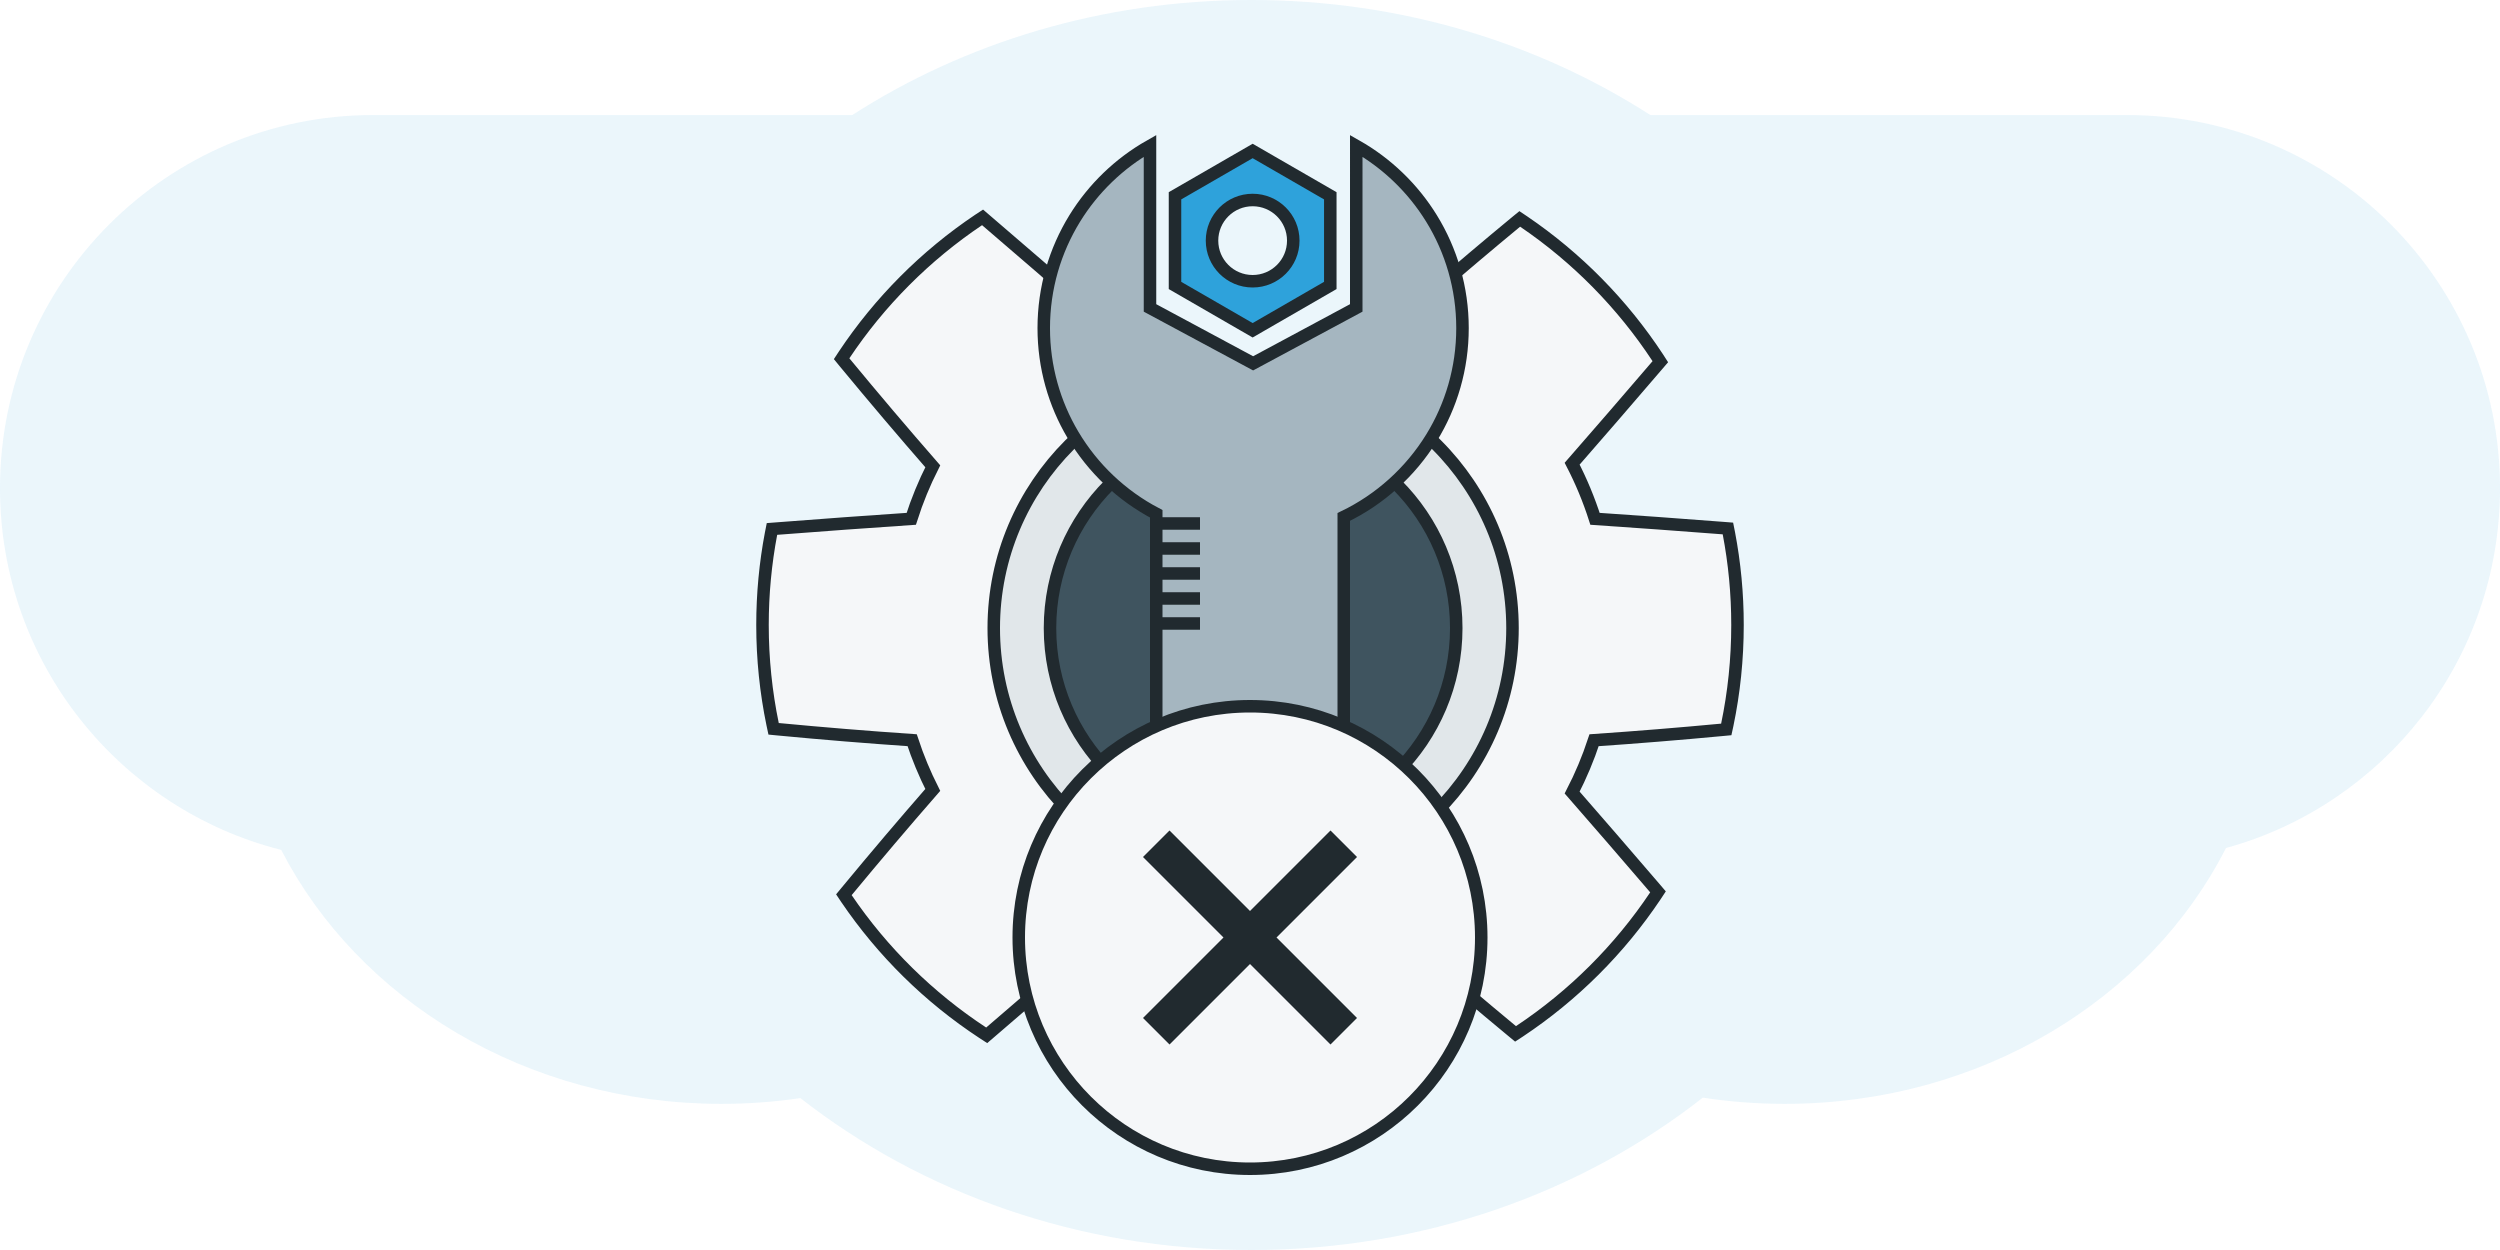
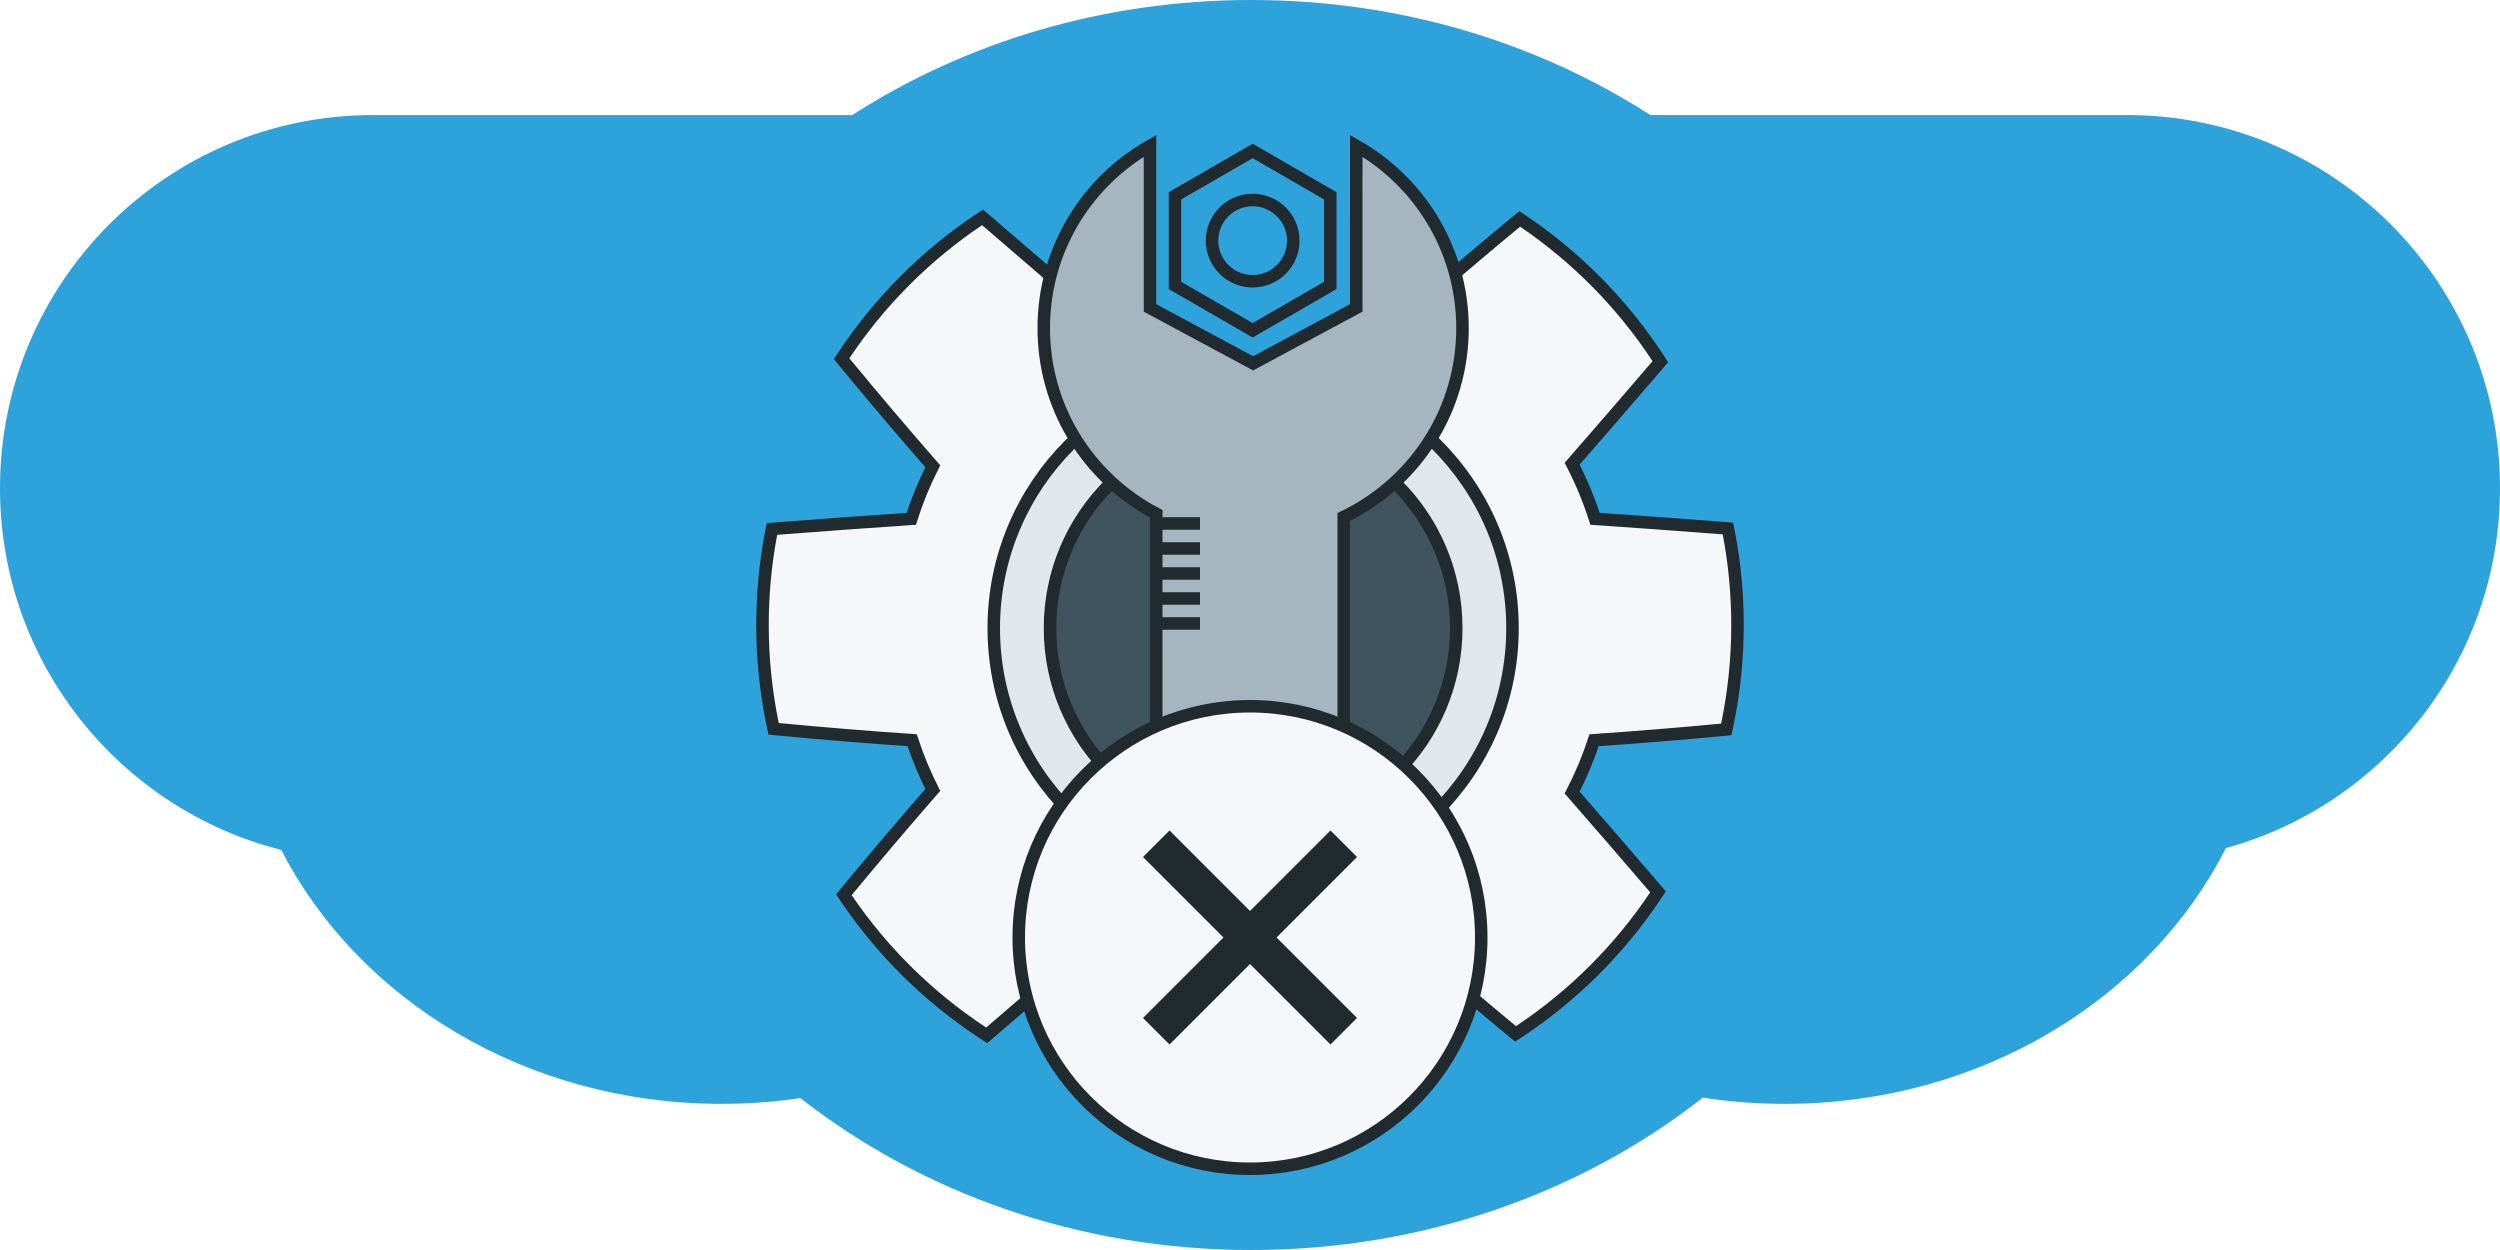
<svg xmlns="http://www.w3.org/2000/svg" width="400px" height="200px" viewBox="0 0 400 200" version="1.1">
  <g id="Cloud/Placeholders/NoSettings" stroke="none" stroke-width="1" fill="none" fill-rule="evenodd">
-     <path d="M200.211,0 C223.999,0 246.029,6.815 264.053,18.406 L340.299,18.408 C373.271,18.408 400,45.137 400,78.109 C400,105.592 381.43,128.738 356.153,135.683 C343.895,159.839 316.901,176.617 285.572,176.617 C281.1,176.617 276.717,176.275 272.452,175.619 C253.093,190.809 227.837,200 200.211,200 C172.63,200 147.411,190.839 128.061,175.692 C123.949,176.3 119.727,176.617 115.423,176.617 C84.225,176.617 57.327,159.979 44.996,135.986 C19.135,129.436 3.41650556e-15,106.007 0,78.109 C-4.03793284e-15,45.137 26.729,18.408 59.701,18.408 L136.369,18.406 C154.392,6.815 176.423,0 200.211,0 Z" id="Cloud" fill="#2EA2DB" opacity="0.1" />
+     <path id="Cloud" class="brand_element_cloud" fill="#2EA2DB" d="M200.211,0 C223.999,0 246.029,6.815 264.053,18.406 L340.299,18.408 C373.271,18.408 400,45.137 400,78.109 C400,105.592 381.43,128.738 356.153,135.683 C343.895,159.839 316.901,176.617 285.572,176.617 C281.1,176.617 276.717,176.275 272.452,175.619 C253.093,190.809 227.837,200 200.211,200 C172.63,200 147.411,190.839 128.061,175.692 C123.949,176.3 119.727,176.617 115.423,176.617 C84.225,176.617 57.327,159.979 44.996,135.986 C19.135,129.436 3.41650556e-15,106.007 0,78.109 C-4.03793284e-15,45.137 26.729,18.408 59.701,18.408 L136.369,18.406 C154.392,6.815 176.423,0 200.211,0 Z" />
    <path d="M156.572,35.198 C148.067,40.909 140.749,48.25 135.065,56.775 C134.927,56.981 134.791,57.188 134.656,57.395 C134.812,57.586 134.969,57.776 135.126,57.966 C139.761,63.583 144.467,69.13 149.244,74.607 C147.884,77.293 146.729,80.101 145.802,83.01 C139.038,83.465 131.862,83.987 124.272,84.575 C124.019,84.594 123.766,84.614 123.514,84.634 C123.463,84.884 123.415,85.135 123.367,85.385 C122.47,90.119 122,95.005 122,100 C122,105.444 122.558,110.758 123.622,115.888 C123.671,116.129 123.723,116.369 123.775,116.61 C124.018,116.634 124.262,116.657 124.506,116.68 C131.651,117.362 138.797,117.946 145.943,118.434 C146.847,121.184 147.953,123.842 149.242,126.39 C144.595,131.722 140.013,137.119 135.495,142.585 C135.337,142.776 135.178,142.968 135.02,143.16 C135.158,143.369 135.298,143.577 135.439,143.784 C141.219,152.29 148.636,159.595 157.24,165.241 C157.449,165.379 157.659,165.515 157.87,165.651 C158.06,165.489 158.249,165.327 158.439,165.165 C164.005,160.397 169.256,155.856 174.189,151.544 C176.866,152.925 179.664,154.103 182.563,155.055 C183.034,161.93 183.594,168.805 184.242,175.68 C184.266,175.927 184.289,176.174 184.312,176.421 C184.557,176.472 184.802,176.52 185.047,176.568 C189.887,177.508 194.886,178 200,178 C205.386,178 210.645,177.454 215.722,176.412 C215.968,176.361 216.214,176.31 216.46,176.257 C216.48,176.009 216.499,175.759 216.518,175.509 C217.069,168.371 217.559,161.602 217.99,155.201 C220.898,154.271 223.705,153.117 226.39,151.758 C231.505,156.216 236.681,160.615 241.919,164.951 C242.108,165.108 242.298,165.265 242.488,165.422 C242.695,165.288 242.903,165.152 243.11,165.014 C251.715,159.297 259.119,151.917 264.863,143.332 C265.004,143.122 265.143,142.911 265.282,142.7 C265.119,142.508 264.955,142.317 264.791,142.125 C260.159,136.72 255.744,131.615 251.544,126.81 C252.925,124.134 254.103,121.336 255.055,118.437 C261.861,117.971 268.667,117.418 275.475,116.777 C275.718,116.754 275.962,116.731 276.205,116.708 C276.259,116.467 276.31,116.226 276.36,115.985 C277.435,110.826 278,105.479 278,100 C278,94.977 277.525,90.064 276.616,85.306 C276.568,85.056 276.519,84.806 276.468,84.556 C276.217,84.536 275.964,84.517 275.71,84.497 C268.498,83.94 261.662,83.445 255.201,83.01 C254.223,79.951 252.996,77.003 251.543,74.192 C255.856,69.257 260.397,64.006 265.167,58.437 C265.329,58.247 265.491,58.058 265.653,57.87 C265.518,57.658 265.381,57.447 265.243,57.237 C259.595,48.636 252.291,41.219 243.783,35.441 C243.576,35.3 243.369,35.161 243.161,35.023 C242.968,35.18 242.776,35.339 242.584,35.497 C238.009,39.278 233.481,43.106 228.999,46.981 L229,63 L174,63 L174.001,49.291 C168.927,44.857 163.521,40.185 157.78,35.269 C157.588,35.105 157.397,34.942 157.207,34.779 C156.994,34.917 156.783,35.057 156.572,35.198 Z" id="Combined-Shape" stroke="#212A2F" stroke-width="2" fill="#F5F7F9" />
    <path d="M206,97 L194,97 L194,123.882 C195.737,125.244 197.579,126 199.5,126 C201.797,126 203.978,124.922 206,123.019 L206,97 Z" id="Combined-Shape" stroke="#212A2F" stroke-width="2" fill="#A5B6C0" />
    <circle id="Oval" stroke="#212A2F" stroke-width="2" fill="#E1E7EA" cx="200.5" cy="100.5" r="41.5" />
    <circle id="Oval" stroke="#212A2F" stroke-width="2" fill="#3F545F" cx="200.5" cy="100.5" r="32.5" />
    <path d="M184,23.338 C179.074,26.132 174.925,30.138 171.959,34.95 C168.814,40.054 167,46.065 167,52.5 C167,58.739 168.705,64.58 171.676,69.582 C174.852,74.929 179.473,79.316 185,82.207 L185,140.186 L215,140.186 L215.001,82.708 C220.806,79.916 225.682,75.5 229.041,70.05 C232.186,64.946 234,58.935 234,52.5 C234,46.065 232.186,40.054 229.041,34.95 C226.075,30.138 221.927,26.133 217.001,23.339 L217,49.268 L200.5,58.135 L184,49.268 L184,23.338 Z" id="Combined-Shape" stroke="#212A2F" stroke-width="2" fill="#A5B6C0" />
    <g id="Group-2" transform="translate(162, 112)" stroke="#212A2F">
      <circle id="Oval" stroke-width="2" fill="#F5F7F9" cx="38" cy="38" r="37" />
      <path d="M23,53 L53,23 M53,53 L23,23" id="Combined-Shape" stroke-width="6" />
    </g>
    <path d="M185,83.757 L192,83.757 M185,87.757 L192,87.757 M185,91.757 L192,91.757 M185,95.757 L192,95.757 M185,99.757 L192,99.757" id="Combined-Shape" stroke="#212A2F" stroke-width="2" />
    <path d="M200.423,24.155 L212.847,31.327 L212.847,45.673 L200.423,52.845 L188,45.673 L188,31.327 L200.423,24.155 Z M200.423,32 C198.628,32 197.003,32.728 195.827,33.904 C194.651,35.08 193.923,36.705 193.923,38.5 C193.923,40.295 194.651,41.92 195.827,43.096 C197.003,44.272 198.628,45 200.423,45 C202.218,45 203.843,44.272 205.02,43.096 C206.196,41.92 206.923,40.295 206.923,38.5 C206.923,36.705 206.196,35.08 205.02,33.904 C203.843,32.728 202.218,32 200.423,32 Z" id="Combined-Shape" stroke="#212A2F" stroke-width="2" fill="#2EA2DB" />
  </g>
</svg>
